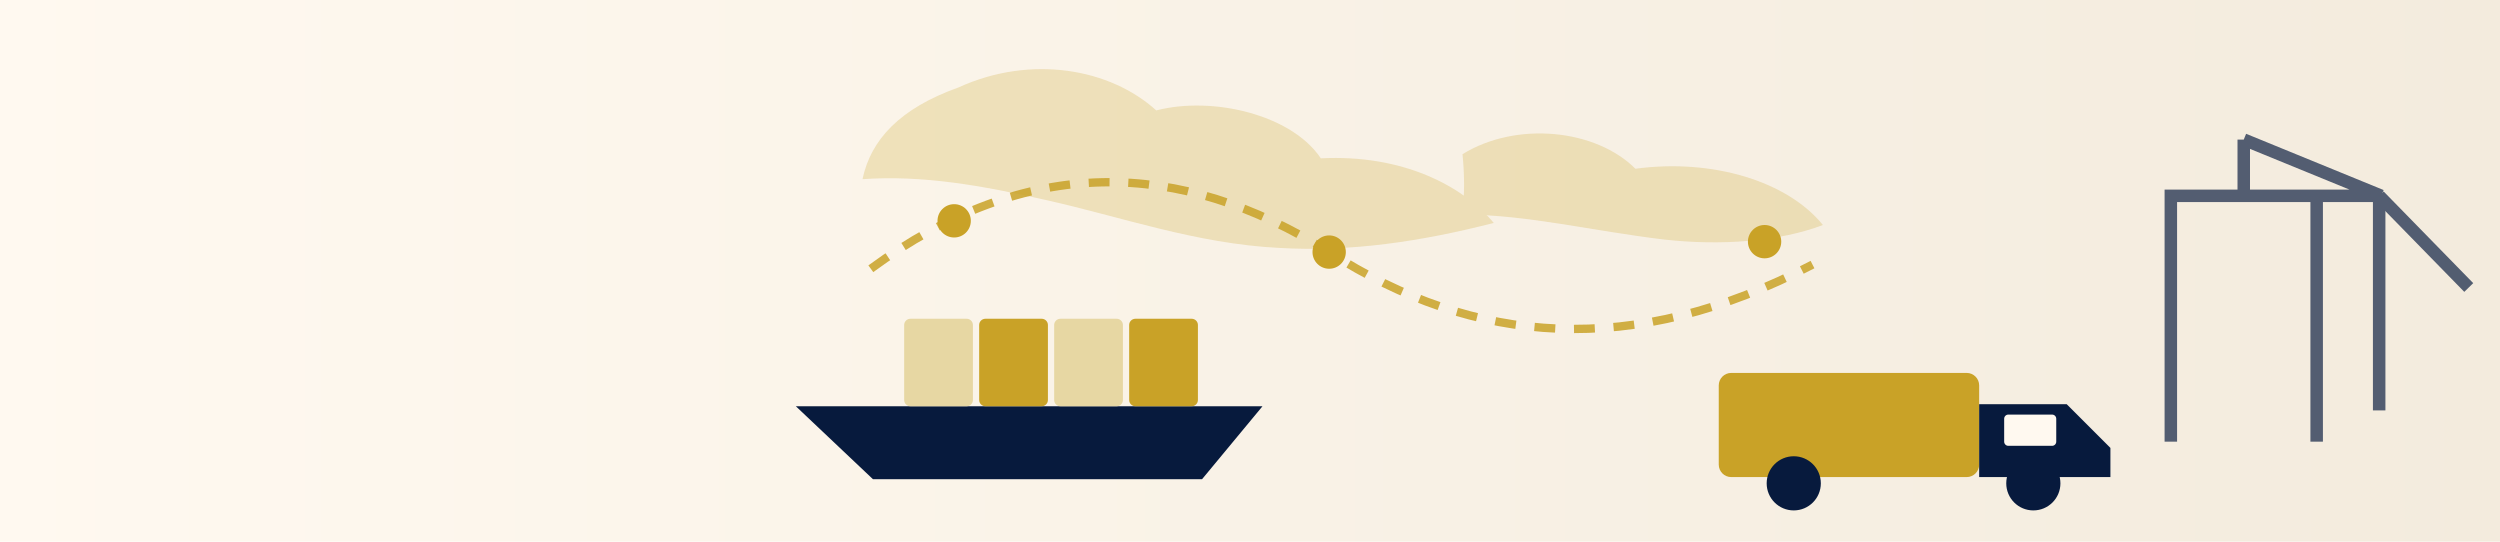
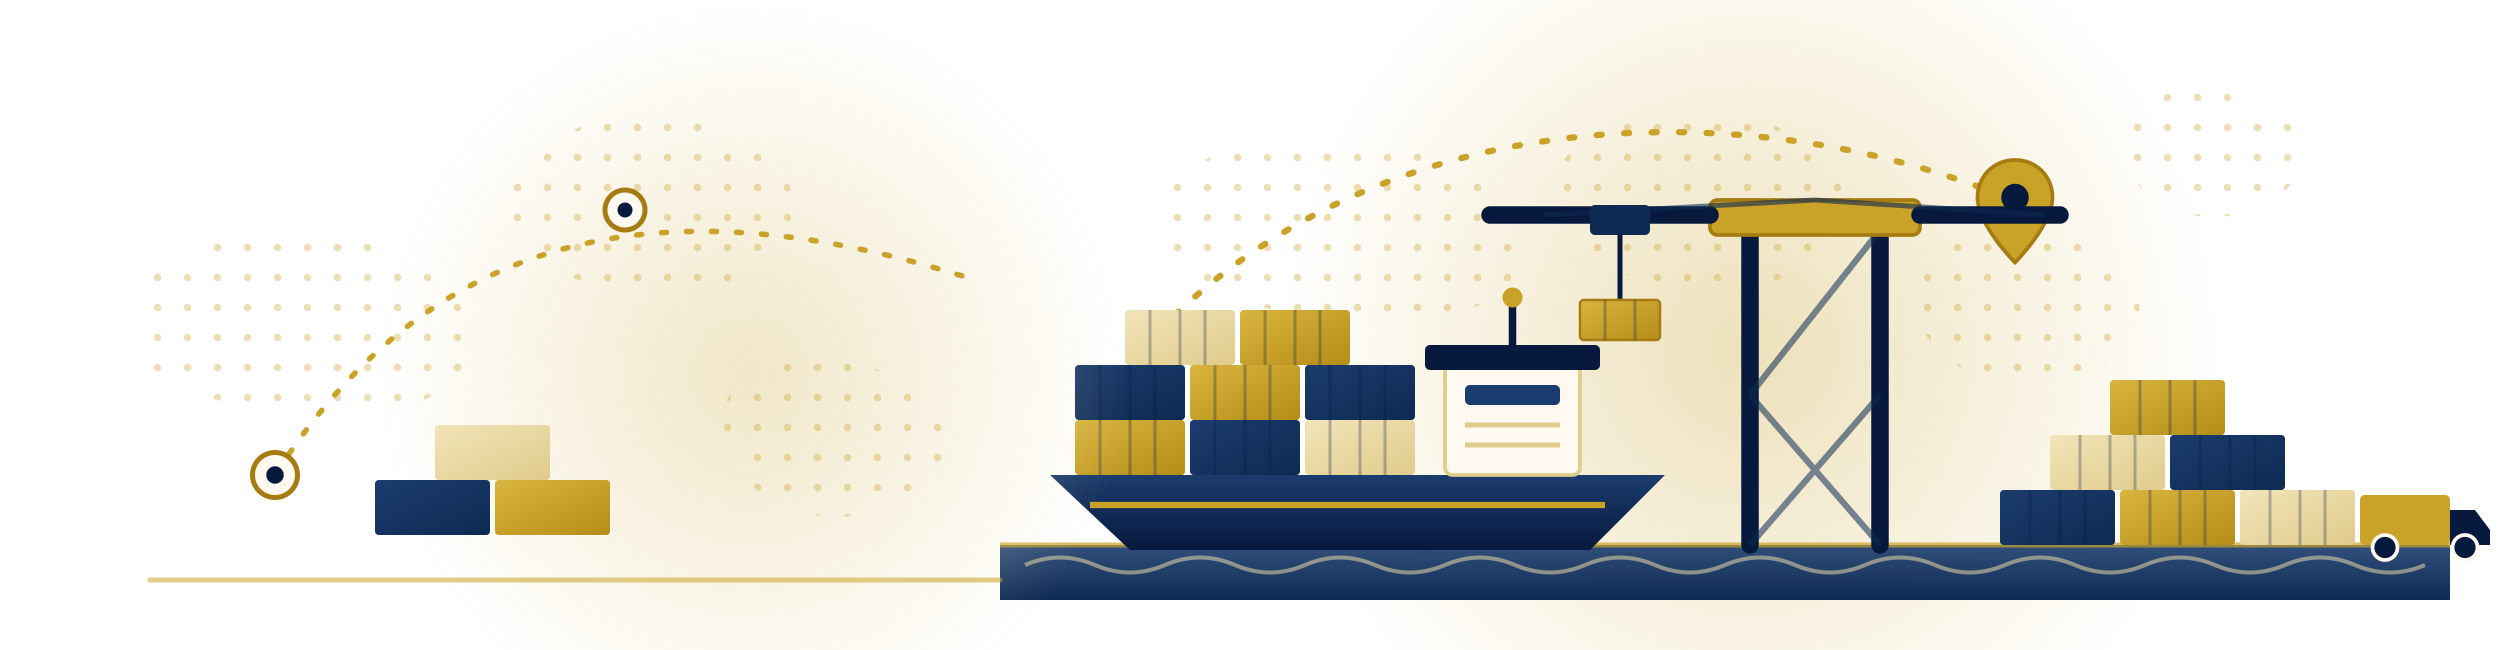
- <svg xmlns="http://www.w3.org/2000/svg" viewBox="0 0 1200 260" role="img" aria-label="Komerce logistics route">
+ <svg xmlns="http://www.w3.org/2000/svg" viewBox="0 0 1000 260" preserveAspectRatio="xMaxYMid meet" role="img" aria-label="Opérations : port, navire, grue et conteneurs">
  <defs>
-     <linearGradient id="sky" x1="0" x2="1">
-       <stop offset="0" stop-color="#FFF9F0" />
-       <stop offset="1" stop-color="#F3EBDD" />
+     <radialGradient id="glow" cx="50%" cy="50%" r="50%">
+       <stop offset="0" stop-color="#E7D7A3" stop-opacity=".75" />
+       <stop offset="1" stop-color="#E7D7A3" stop-opacity="0" />
+     </radialGradient>
+     <linearGradient id="hull" x1="0" y1="0" x2="0" y2="1">
+       <stop offset="0" stop-color="#1B3C6E" />
+       <stop offset="1" stop-color="#071A3D" />
    </linearGradient>
-     <linearGradient id="gold" x1="0" x2="1">
-       <stop offset="0" stop-color="#E7D7A3" />
-       <stop offset="1" stop-color="#C9A227" />
+     <linearGradient id="water" x1="0" y1="0" x2="0" y2="1">
+       <stop offset="0" stop-color="#1B3C6E" stop-opacity=".9" />
+       <stop offset="1" stop-color="#0D2A52" />
    </linearGradient>
+     <linearGradient id="cGold" x1="0" y1="0" x2="1" y2="1">
+       <stop offset="0" stop-color="#D8B53F" />
+       <stop offset="1" stop-color="#B58C18" />
+     </linearGradient>
+     <linearGradient id="cChamp" x1="0" y1="0" x2="1" y2="1">
+       <stop offset="0" stop-color="#F1E4B8" />
+       <stop offset="1" stop-color="#E0CB8B" />
+     </linearGradient>
+     <linearGradient id="cNavy" x1="0" y1="0" x2="1" y2="1">
+       <stop offset="0" stop-color="#1B3C6E" />
+       <stop offset="1" stop-color="#0D2A52" />
+     </linearGradient>
+     <pattern id="dots" width="12" height="12" patternUnits="userSpaceOnUse">
+       <circle cx="3" cy="3" r="1.5" fill="#C9A227" />
+     </pattern>
+     <clipPath id="land">
+       <path d="M470 70c30-18 70-20 100-8s48 26 40 44-40 26-78 22-80-20-62-58z" />
+       <path d="M640 52c26-12 62-10 84 6s18 40-8 52-62 6-82-10-18-34 6-48z" />
+       <path d="M780 96c22-10 52-6 68 10s6 38-18 46-52-2-62-22 0-26 12-34z" />
+       <path d="M860 40c18-8 44-4 56 10s0 32-22 36-42-8-44-24 2-16 10-22z" />
+     </clipPath>
  </defs>
-   <rect width="1200" height="260" fill="url(#sky)" />
-   <g opacity=".24" fill="#C9A227">
-     <path d="M460 42c35-16 73-9 95 11 27-7 65 2 79 23 39-2 68 13 83 31-35 9-69 14-103 12-40-2-76-15-112-23-31-7-59-12-88-10 4-19 18-34 46-44z" />
-     <path d="M702 74c26-16 64-12 83 7 37-5 73 6 90 27-21 8-49 10-76 7-34-4-66-12-97-12 1-10 1-19 0-29z" />
+   <circle cx="700" cy="140" r="190" fill="url(#glow)" />
+   <rect x="440" y="30" width="520" height="140" fill="url(#dots)" opacity=".34" clip-path="url(#land)" />
+   <path d="M470 126C560 40 700 38 800 78" fill="none" stroke="#C9A227" stroke-width="2.5" stroke-dasharray="2 9" stroke-linecap="round" />
+   <g>
+     <path d="M806 64c-9 0-15 7-15 15 0 11 15 26 15 26s15-15 15-26c0-8-6-15-15-15z" fill="#C9A227" stroke="#A67C12" stroke-width="1.5" />
+     <circle cx="806" cy="79" r="5.5" fill="#071A3D" />
  </g>
-   <path d="M418 129c75-55 148-53 220-8 70 45 146 51 232 6" fill="none" stroke="#C9A227" stroke-width="4" stroke-dasharray="10 9" opacity=".85" />
-   <g fill="#C9A227">
-     <circle cx="458" cy="106" r="8" />
-     <circle cx="638" cy="121" r="8" />
-     <circle cx="847" cy="116" r="8" />
+   <rect x="400" y="218" width="580" height="22" fill="url(#water)" />
+   <path d="M410 226q14-6 28 0t28 0t28 0t28 0t28 0t28 0t28 0t28 0t28 0t28 0t28 0t28 0t28 0t28 0t28 0t28 0t28 0t28 0t28 0t28 0" fill="none" stroke="#E7D7A3" stroke-opacity=".55" stroke-width="1.6" />
+   <path d="M400 218h580" stroke="#C9A227" stroke-opacity=".7" stroke-width="2" />
+   <g>
+     <path d="M420 190h246l-30 30H452z" fill="url(#hull)" />
+     <path d="M436 202h206" stroke="#C9A227" stroke-width="2.5" />
+     <rect x="578" y="146" width="54" height="44" rx="3" fill="#FFF9F0" stroke="#E0CB8B" stroke-width="1.5" />
+     <rect x="570" y="138" width="70" height="10" rx="2" fill="#071A3D" />
+     <rect x="586" y="154" width="38" height="8" rx="2" fill="#1B3C6E" />
+     <path d="M586 170h38M586 178h38" stroke="#E0CB8B" stroke-width="2" />
+     <path d="M605 138V122" stroke="#071A3D" stroke-width="3" />
+     <circle cx="605" cy="119" r="4" fill="#C9A227" />
+     <rect x="430" y="168" width="44" height="22" rx="1.5" fill="url(#cGold)" />
+     <rect x="476" y="168" width="44" height="22" rx="1.5" fill="url(#cNavy)" />
+     <rect x="522" y="168" width="44" height="22" rx="1.5" fill="url(#cChamp)" />
+     <rect x="430" y="146" width="44" height="22" rx="1.5" fill="url(#cNavy)" />
+     <rect x="476" y="146" width="44" height="22" rx="1.5" fill="url(#cGold)" />
+     <rect x="522" y="146" width="44" height="22" rx="1.5" fill="url(#cNavy)" />
+     <rect x="450" y="124" width="44" height="22" rx="1.5" fill="url(#cChamp)" />
+     <rect x="496" y="124" width="44" height="22" rx="1.5" fill="url(#cGold)" />
+     <g stroke="#071A3D" stroke-opacity=".28" stroke-width="1.2">
+       <path d="M440 168v22M452 168v22M462 168v22M486 168v22M498 168v22M508 168v22M532 168v22M544 168v22M554 168v22" />
+       <path d="M440 146v22M452 146v22M462 146v22M486 146v22M498 146v22M508 146v22M532 146v22M544 146v22M554 146v22" />
+       <path d="M460 124v22M472 124v22M482 124v22M506 124v22M518 124v22M528 124v22" />
+     </g>
  </g>
-   <g transform="translate(382 148)">
-     <path d="M0 47h224l-29 35H37z" fill="#071A3D" />
-     <rect x="52" y="5" width="33" height="42" rx="3" fill="#E7D7A3" />
-     <rect x="88" y="5" width="33" height="42" rx="3" fill="#C9A227" />
-     <rect x="124" y="5" width="33" height="42" rx="3" fill="#E7D7A3" />
-     <rect x="160" y="5" width="33" height="42" rx="3" fill="#C9A227" />
+   <g>
+     <path d="M700 218V92M752 218V92" stroke="#071A3D" stroke-width="7" stroke-linecap="round" />
+     <path d="M700 218l52-60M752 218l-52-60M700 158l52-66" stroke="#0D2A52" stroke-width="2.5" stroke-opacity=".55" />
+     <rect x="684" y="80" width="84" height="14" rx="3" fill="#C9A227" stroke="#A67C12" stroke-width="1.5" />
+     <path d="M684 86H596" stroke="#071A3D" stroke-width="7" stroke-linecap="round" />
+     <path d="M768 86h56" stroke="#071A3D" stroke-width="7" stroke-linecap="round" />
+     <path d="M726 80L618 86M726 80l92 6" stroke="#0D2A52" stroke-width="2" stroke-opacity=".6" />
+     <rect x="636" y="82" width="24" height="12" rx="2" fill="#0D2A52" />
+     <path d="M648 94v26" stroke="#071A3D" stroke-width="2" />
+     <rect x="632" y="120" width="32" height="16" rx="1.5" fill="url(#cGold)" stroke="#A67C12" stroke-width="1" />
+     <path d="M642 120v16M654 120v16" stroke="#071A3D" stroke-opacity=".28" stroke-width="1.2" />
  </g>
-   <g transform="translate(825 155)">
-     <rect x="0" y="24" width="125" height="50" rx="6" fill="#C9A227" />
-     <path d="M125 39h42l21 21v14h-63z" fill="#071A3D" />
-     <rect x="137" y="44" width="25" height="15" rx="2" fill="#FFF9F0" />
-     <circle cx="36" cy="77" r="13" fill="#071A3D" />
-     <circle cx="151" cy="77" r="13" fill="#071A3D" />
+   <g>
+     <rect x="800" y="196" width="46" height="22" rx="1.5" fill="url(#cNavy)" />
+     <rect x="848" y="196" width="46" height="22" rx="1.5" fill="url(#cGold)" />
+     <rect x="896" y="196" width="46" height="22" rx="1.5" fill="url(#cChamp)" />
+     <rect x="820" y="174" width="46" height="22" rx="1.5" fill="url(#cChamp)" />
+     <rect x="868" y="174" width="46" height="22" rx="1.5" fill="url(#cNavy)" />
+     <rect x="844" y="152" width="46" height="22" rx="1.5" fill="url(#cGold)" />
+     <g stroke="#071A3D" stroke-opacity=".28" stroke-width="1.2">
+       <path d="M812 196v22M824 196v22M834 196v22M860 196v22M872 196v22M882 196v22M908 196v22M920 196v22M930 196v22" />
+       <path d="M832 174v22M844 174v22M854 174v22M880 174v22M892 174v22M902 174v22" />
+       <path d="M856 152v22M868 152v22M878 152v22" />
+     </g>
  </g>
-   <g transform="translate(1030 62)" fill="none" stroke="#071A3D" stroke-width="6" opacity=".68">
-     <path d="M12 150V32h70v118M47 32V5M47 5l66 27M82 32l31 0M112 32v103" />
-     <path d="M112 32l43 44" />
+   <g>
+     <rect x="944" y="198" width="36" height="20" rx="2" fill="#C9A227" />
+     <path d="M980 204h10l6 8v6h-16z" fill="#071A3D" />
+     <circle cx="954" cy="219" r="5" fill="#071A3D" stroke="#FFF9F0" stroke-width="1.5" />
+     <circle cx="986" cy="219" r="5" fill="#071A3D" stroke="#FFF9F0" stroke-width="1.5" />
+   </g>
+   <circle cx="300" cy="150" r="150" fill="url(#glow)" opacity=".8" />
+   <defs>
+     <clipPath id="landL">
+       <path d="M60 110c26-20 66-24 96-10s44 30 30 48-52 24-92 14-52-30-34-52z" />
+       <path d="M220 56c26-14 62-12 84 4s16 40-10 52-60 6-80-10-16-34 6-46z" />
+       <path d="M300 150c24-10 56-6 72 10s4 36-20 44-52-2-60-22 0-24 8-32z" />
+     </clipPath>
+   </defs>
+   <rect x="40" y="40" width="360" height="170" fill="url(#dots)" opacity=".34" clip-path="url(#landL)" />
+   <path d="M60 232h340" stroke="#C9A227" stroke-opacity=".55" stroke-width="2" stroke-linecap="round" />
+   <path d="M110 190C170 96 260 70 390 112" fill="none" stroke="#C9A227" stroke-width="2.2" stroke-dasharray="2 8" stroke-linecap="round" />
+   <g transform="translate(110 190)">
+     <circle r="9" fill="#FFF9F0" stroke="#A67C12" stroke-width="2" />
+     <circle r="3.5" fill="#071A3D" />
+   </g>
+   <g transform="translate(250 84)">
+     <circle r="8" fill="#FFF9F0" stroke="#A67C12" stroke-width="2" />
+     <circle r="3" fill="#071A3D" />
+   </g>
+   <g transform="translate(150 214)">
+     <rect x="0" y="-22" width="46" height="22" rx="1.5" fill="url(#cNavy)" />
+     <rect x="48" y="-22" width="46" height="22" rx="1.5" fill="url(#cGold)" />
+     <rect x="24" y="-44" width="46" height="22" rx="1.5" fill="url(#cChamp)" />
  </g>
</svg>
